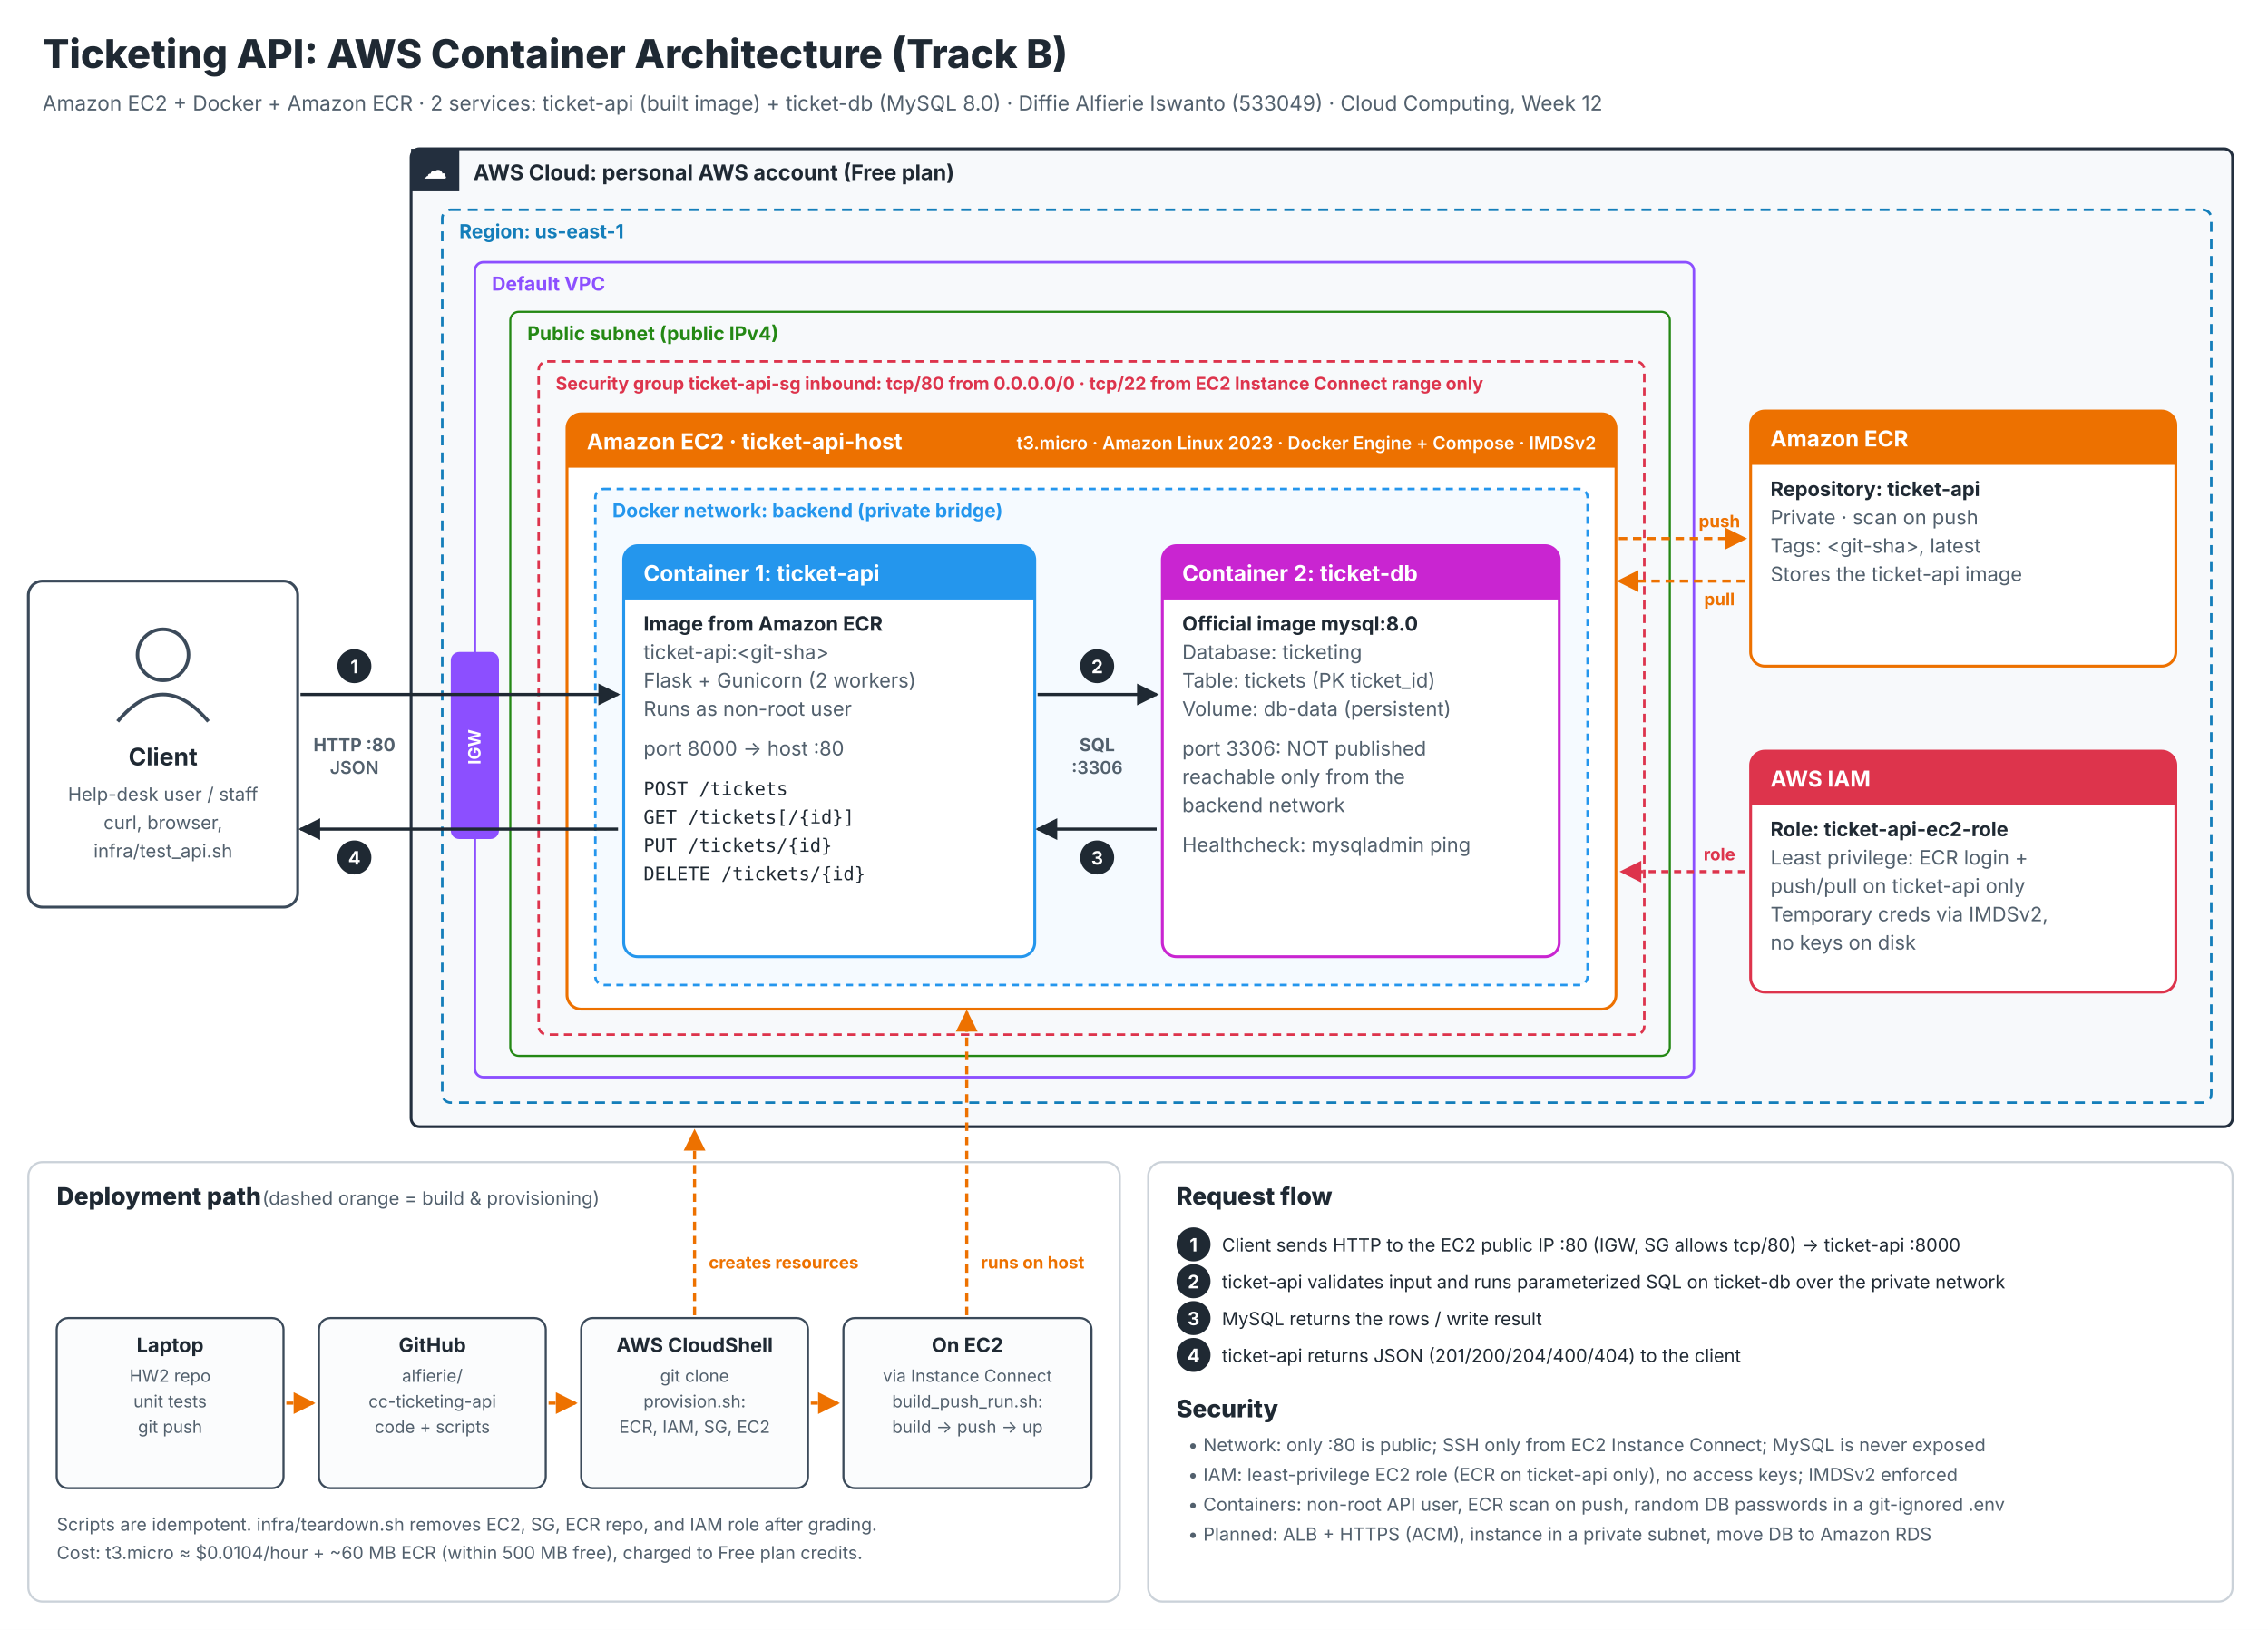
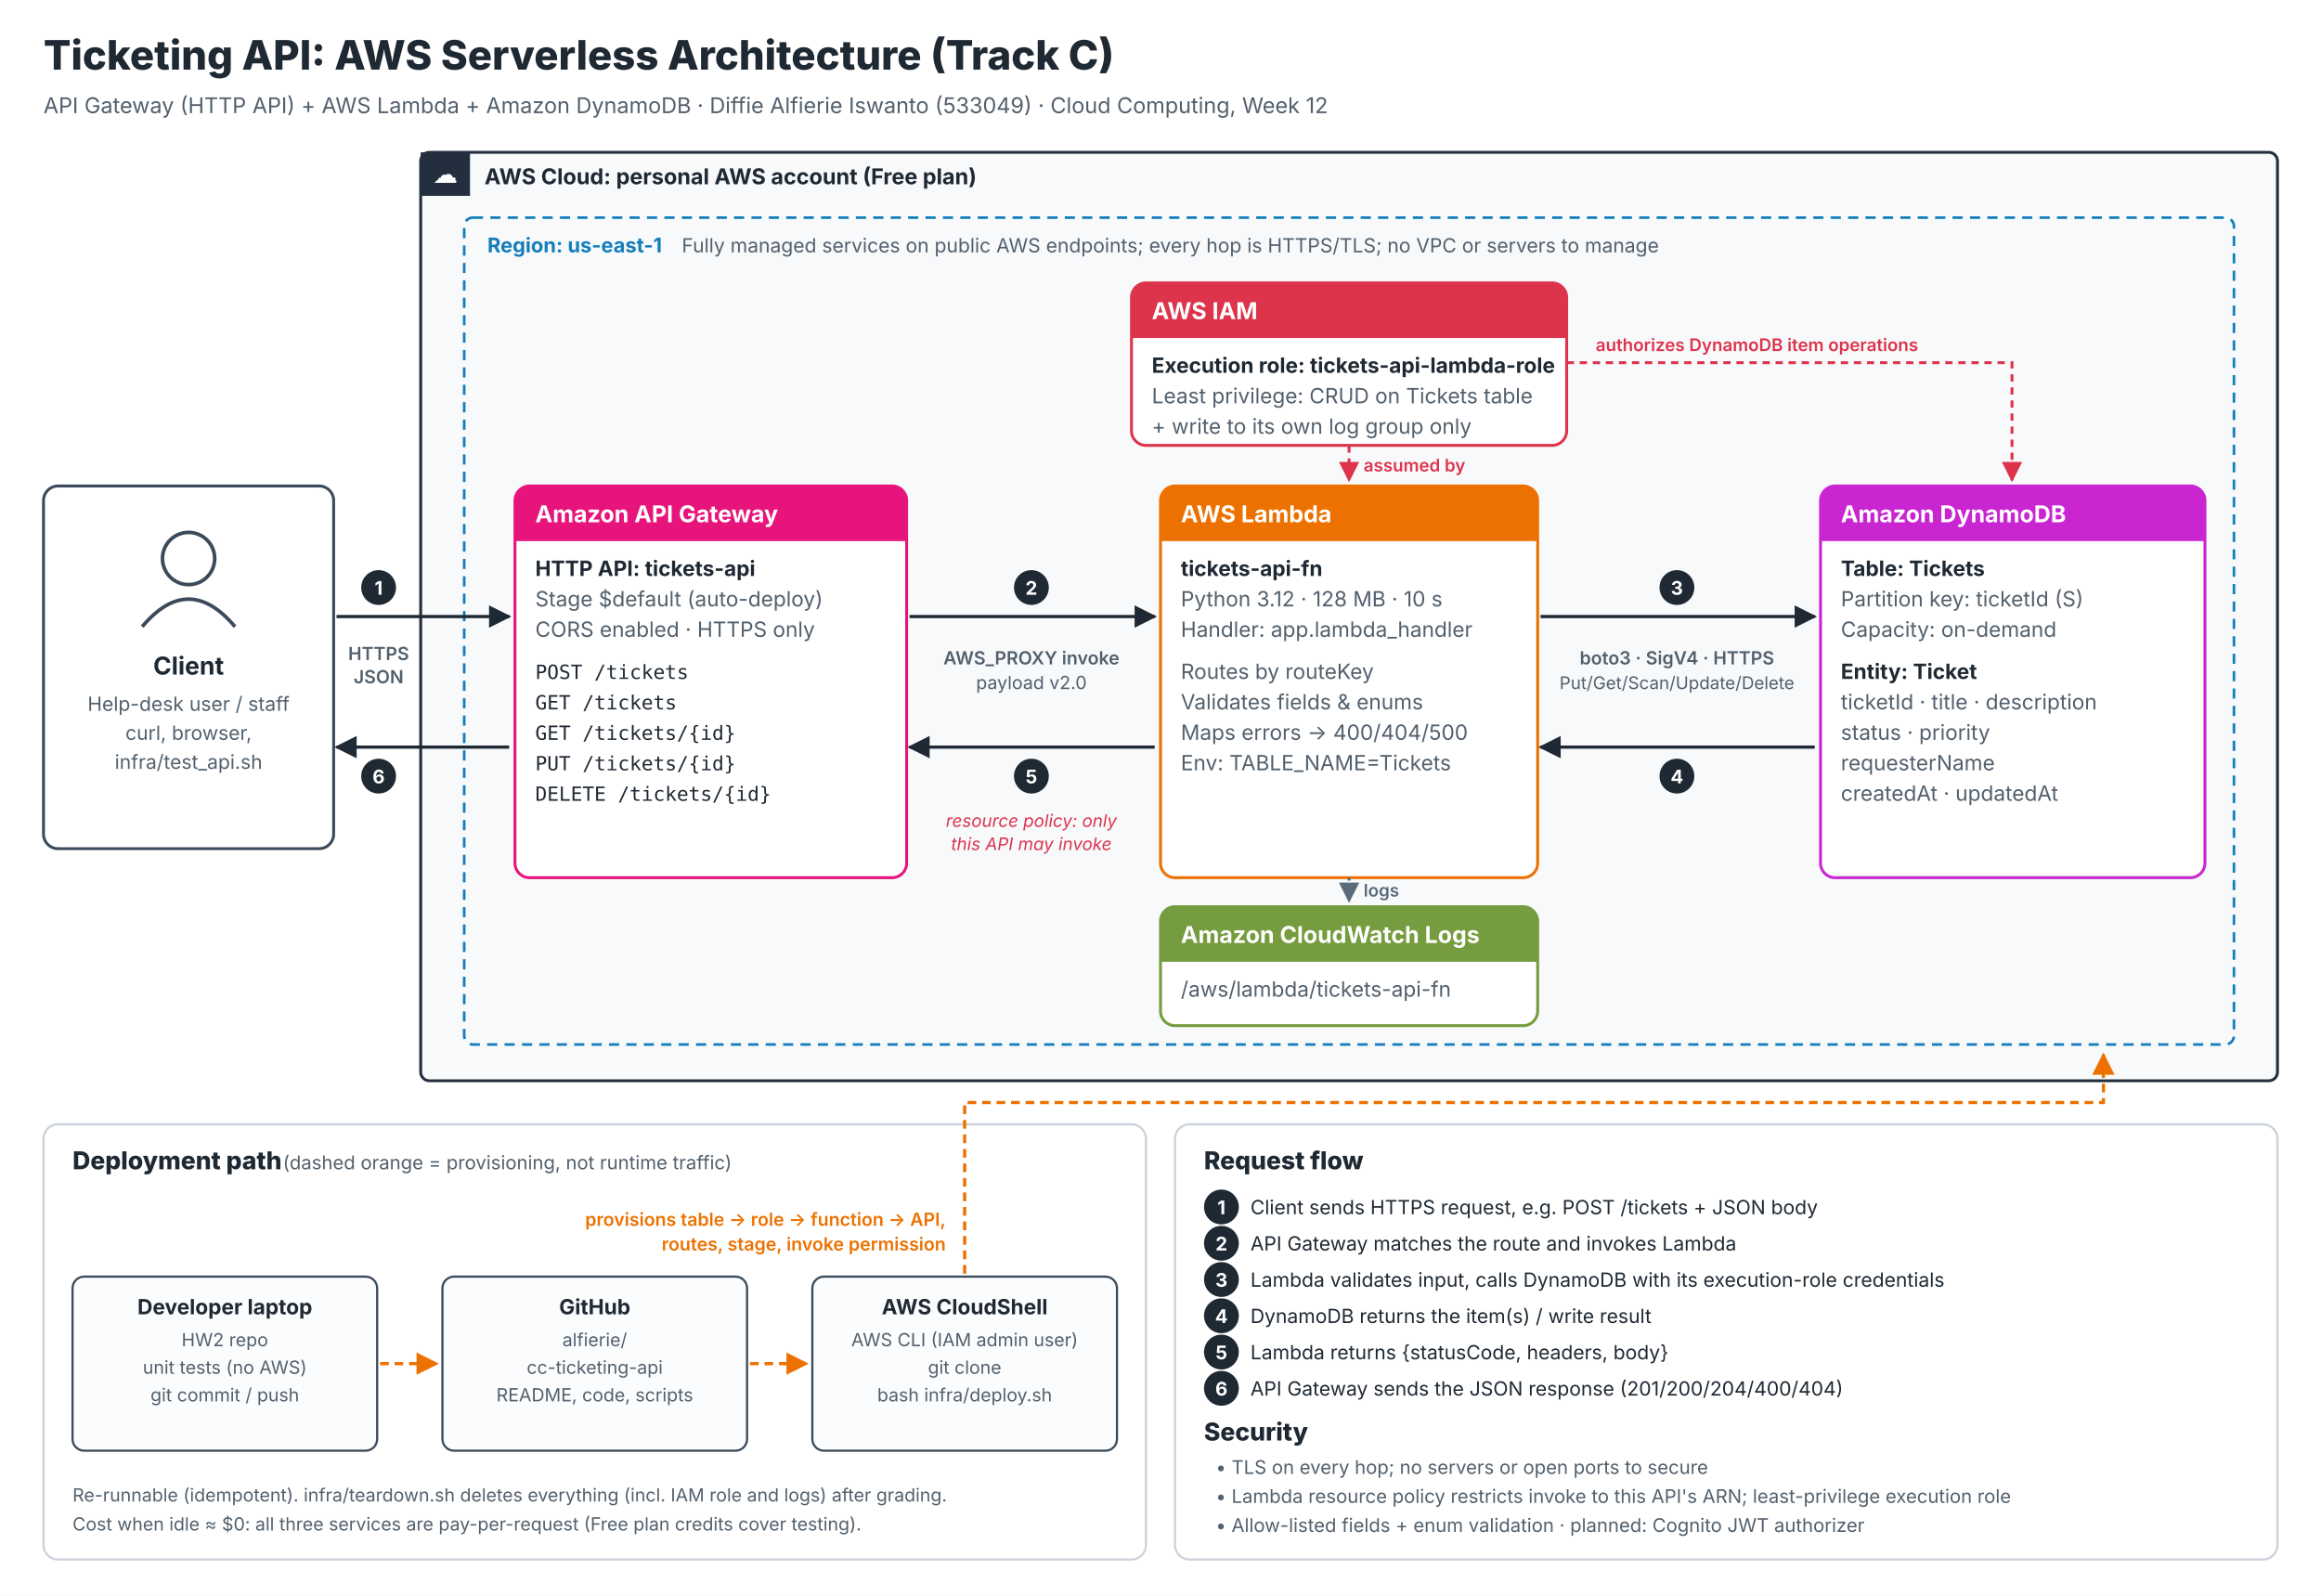
- <svg xmlns="http://www.w3.org/2000/svg" width="1600" height="1150" viewBox="0 0 1600 1150">
+ <svg xmlns="http://www.w3.org/2000/svg" width="1600" height="1100" viewBox="0 0 1600 1100">
  <defs>
    <marker id="ah-1f2933" viewBox="0 0 10 10" refX="9" refY="5" markerWidth="7" markerHeight="7" orient="auto-start-reverse">
      <path d="M0 0 L10 5 L0 10 z" fill="#1f2933" />
    </marker>
    <marker id="ah-DD344C" viewBox="0 0 10 10" refX="9" refY="5" markerWidth="7" markerHeight="7" orient="auto-start-reverse">
      <path d="M0 0 L10 5 L0 10 z" fill="#DD344C" />
    </marker>
+     <marker id="ah-E7157B" viewBox="0 0 10 10" refX="9" refY="5" markerWidth="7" markerHeight="7" orient="auto-start-reverse">
+       <path d="M0 0 L10 5 L0 10 z" fill="#E7157B" />
+     </marker>
+     <marker id="ah-5a6b7b" viewBox="0 0 10 10" refX="9" refY="5" markerWidth="7" markerHeight="7" orient="auto-start-reverse">
+       <path d="M0 0 L10 5 L0 10 z" fill="#5a6b7b" />
+     </marker>
    <marker id="ah-ED7100" viewBox="0 0 10 10" refX="9" refY="5" markerWidth="7" markerHeight="7" orient="auto-start-reverse">
      <path d="M0 0 L10 5 L0 10 z" fill="#ED7100" />
    </marker>
-     <marker id="ah-2496ED" viewBox="0 0 10 10" refX="9" refY="5" markerWidth="7" markerHeight="7" orient="auto-start-reverse">
-       <path d="M0 0 L10 5 L0 10 z" fill="#2496ED" />
-     </marker>
  </defs>
-   <rect width="1600" height="1150" fill="#fff" />
-   <text x="30" y="48" font-family="Inter, DejaVu Sans, sans-serif" font-size="28" font-weight="800" fill="#1f2933" text-anchor="start">Ticketing API: AWS Container Architecture (Track B)</text>
-   <text x="30" y="78" font-family="Inter, DejaVu Sans, sans-serif" font-size="14.5" font-weight="400" fill="#52606d" text-anchor="start">Amazon EC2 + Docker + Amazon ECR  ·  2 services: ticket-api (built image) + ticket-db (MySQL 8.0)  ·  Diffie Alfierie Iswanto (533049)  ·  Cloud Computing, Week 12</text>
-   <rect x="290" y="105" width="1285" height="690" rx="6" fill="#f7f9fb" stroke="#232f3e" stroke-width="2" />
+   <rect width="1600" height="1100" fill="#fff" />
+   <text x="30" y="48" font-family="Inter, DejaVu Sans, sans-serif" font-size="28" font-weight="800" fill="#1f2933" text-anchor="start">Ticketing API: AWS Serverless Architecture (Track C)</text>
+   <text x="30" y="78" font-family="Inter, DejaVu Sans, sans-serif" font-size="15" font-weight="400" fill="#52606d" text-anchor="start">API Gateway (HTTP API) + AWS Lambda + Amazon DynamoDB  ·  Diffie Alfierie Iswanto (533049)  ·  Cloud Computing, Week 12</text>
+   <rect x="290" y="105" width="1280" height="640" rx="6" fill="#f7f9fb" stroke="#232f3e" stroke-width="2" />
  <rect x="290" y="105" width="34" height="30" fill="#232f3e" />
  <text x="307" y="126" font-family="DejaVu Sans" font-size="17" font-weight="700" fill="#fff" text-anchor="middle">☁</text>
  <text x="334" y="127" font-family="Inter, DejaVu Sans, sans-serif" font-size="15" font-weight="700" fill="#1f2933" text-anchor="start">AWS Cloud: personal AWS account (Free plan)</text>
-   <rect x="312" y="148" width="1248" height="630" rx="6" fill="none" stroke="#147EBA" stroke-width="1.8" stroke-dasharray="7 5" />
-   <text x="324" y="168" font-family="Inter, DejaVu Sans, sans-serif" font-size="13.5" font-weight="700" fill="#147EBA" text-anchor="start">Region: us-east-1</text>
-   <rect x="335" y="185" width="860" height="575" rx="6" fill="none" stroke="#8C4FFF" stroke-width="1.8" stroke-dasharray="" />
-   <text x="347" y="205" font-family="Inter, DejaVu Sans, sans-serif" font-size="13.5" font-weight="700" fill="#8C4FFF" text-anchor="start">Default VPC</text>
-   <rect x="360" y="220" width="818" height="525" rx="6" fill="none" stroke="#248814" stroke-width="1.5" stroke-dasharray="" />
-   <text x="372" y="240" font-family="Inter, DejaVu Sans, sans-serif" font-size="13.5" font-weight="700" fill="#248814" text-anchor="start">Public subnet (public IPv4)</text>
-   <rect x="380" y="255" width="780" height="475" rx="6" fill="none" stroke="#DD344C" stroke-width="1.8" stroke-dasharray="6 4" />
-   <text x="392" y="275" font-family="Inter, DejaVu Sans, sans-serif" font-size="12.5" font-weight="700" fill="#DD344C" text-anchor="start">Security group ticket-api-sg   inbound: tcp/80 from 0.0.0.0/0 · tcp/22 from EC2 Instance Connect range only</text>
-   <rect x="400" y="292" width="740" height="420" rx="10" fill="#fff" stroke="#ED7100" stroke-width="2" />
-   <path d="M400 302 a10 10 0 0 1 10 -10 h720 a10 10 0 0 1 10 10 v28 h-740 z" fill="#ED7100" />
-   <text x="414" y="317" font-family="Inter, DejaVu Sans, sans-serif" font-size="15.5" font-weight="700" fill="#fff" text-anchor="start">Amazon EC2 · ticket-api-host</text>
-   <text x="1126" y="317" font-family="Inter, DejaVu Sans, sans-serif" font-size="12.5" font-weight="600" fill="#fff" text-anchor="end">t3.micro · Amazon Linux 2023 · Docker Engine + Compose · IMDSv2</text>
-   <rect x="420" y="345" width="700" height="350" rx="6" fill="#f5faff" stroke="#2496ED" stroke-width="1.8" stroke-dasharray="5 4" />
-   <text x="432" y="365" font-family="Inter, DejaVu Sans, sans-serif" font-size="13.5" font-weight="700" fill="#2496ED" text-anchor="start">Docker network: backend (private bridge)</text>
-   <rect x="440" y="385" width="290" height="290" rx="10" fill="#fff" stroke="#2496ED" stroke-width="2" />
-   <path d="M440 395 a10 10 0 0 1 10 -10 h270 a10 10 0 0 1 10 10 v28 h-290 z" fill="#2496ED" />
-   <text x="454" y="410" font-family="Inter, DejaVu Sans, sans-serif" font-size="15.5" font-weight="700" fill="#fff" text-anchor="start">Container 1: ticket-api</text>
-   <text x="454" y="445" font-family="Inter, DejaVu Sans, sans-serif" font-size="14" font-weight="700" fill="#1f2933" text-anchor="start">Image from Amazon ECR</text>
-   <text x="454" y="465" font-family="Inter, DejaVu Sans, sans-serif" font-size="14" font-weight="400" fill="#52606d" text-anchor="start">ticket-api:&lt;git-sha&gt;</text>
-   <text x="454" y="485" font-family="Inter, DejaVu Sans, sans-serif" font-size="14" font-weight="400" fill="#52606d" text-anchor="start">Flask + Gunicorn (2 workers)</text>
-   <text x="454" y="505" font-family="Inter, DejaVu Sans, sans-serif" font-size="14" font-weight="400" fill="#52606d" text-anchor="start">Runs as non-root user</text>
-   <text x="454" y="533" font-family="Inter, DejaVu Sans, sans-serif" font-size="14" font-weight="400" fill="#52606d" text-anchor="start">port 8000 → host :80</text>
-   <text x="454" y="561" font-family="DejaVu Sans Mono, monospace" font-size="13" font-weight="400" fill="#1f2933" text-anchor="start">POST   /tickets</text>
-   <text x="454" y="581" font-family="DejaVu Sans Mono, monospace" font-size="13" font-weight="400" fill="#1f2933" text-anchor="start">GET    /tickets[/{id}]</text>
-   <text x="454" y="601" font-family="DejaVu Sans Mono, monospace" font-size="13" font-weight="400" fill="#1f2933" text-anchor="start">PUT    /tickets/{id}</text>
-   <text x="454" y="621" font-family="DejaVu Sans Mono, monospace" font-size="13" font-weight="400" fill="#1f2933" text-anchor="start">DELETE /tickets/{id}</text>
-   <rect x="820" y="385" width="280" height="290" rx="10" fill="#fff" stroke="#C925D1" stroke-width="2" />
-   <path d="M820 395 a10 10 0 0 1 10 -10 h260 a10 10 0 0 1 10 10 v28 h-280 z" fill="#C925D1" />
-   <text x="834" y="410" font-family="Inter, DejaVu Sans, sans-serif" font-size="15.5" font-weight="700" fill="#fff" text-anchor="start">Container 2: ticket-db</text>
-   <text x="834" y="445" font-family="Inter, DejaVu Sans, sans-serif" font-size="14" font-weight="700" fill="#1f2933" text-anchor="start">Official image mysql:8.0</text>
-   <text x="834" y="465" font-family="Inter, DejaVu Sans, sans-serif" font-size="14" font-weight="400" fill="#52606d" text-anchor="start">Database: ticketing</text>
-   <text x="834" y="485" font-family="Inter, DejaVu Sans, sans-serif" font-size="14" font-weight="400" fill="#52606d" text-anchor="start">Table: tickets (PK ticket_id)</text>
-   <text x="834" y="505" font-family="Inter, DejaVu Sans, sans-serif" font-size="14" font-weight="400" fill="#52606d" text-anchor="start">Volume: db-data (persistent)</text>
-   <text x="834" y="533" font-family="Inter, DejaVu Sans, sans-serif" font-size="14" font-weight="400" fill="#52606d" text-anchor="start">port 3306: NOT published</text>
-   <text x="834" y="553" font-family="Inter, DejaVu Sans, sans-serif" font-size="14" font-weight="400" fill="#52606d" text-anchor="start">reachable only from the</text>
-   <text x="834" y="573" font-family="Inter, DejaVu Sans, sans-serif" font-size="14" font-weight="400" fill="#52606d" text-anchor="start">backend network</text>
-   <text x="834" y="601" font-family="Inter, DejaVu Sans, sans-serif" font-size="14" font-weight="400" fill="#52606d" text-anchor="start">Healthcheck: mysqladmin ping</text>
-   <rect x="318" y="460" width="34" height="132" rx="6" fill="#8C4FFF" />
-   <text x="335" y="531" font-family="Inter, DejaVu Sans, sans-serif" font-size="12" font-weight="700" fill="#fff" text-anchor="middle" transform="rotate(-90 335 527)">IGW</text>
-   <rect x="1235" y="290" width="300" height="180" rx="10" fill="#fff" stroke="#ED7100" stroke-width="2" />
-   <path d="M1235 300 a10 10 0 0 1 10 -10 h280 a10 10 0 0 1 10 10 v28 h-300 z" fill="#ED7100" />
-   <text x="1249" y="315" font-family="Inter, DejaVu Sans, sans-serif" font-size="15.5" font-weight="700" fill="#fff" text-anchor="start">Amazon ECR</text>
-   <text x="1249" y="350" font-family="Inter, DejaVu Sans, sans-serif" font-size="14" font-weight="700" fill="#1f2933" text-anchor="start">Repository: ticket-api</text>
-   <text x="1249" y="370" font-family="Inter, DejaVu Sans, sans-serif" font-size="14" font-weight="400" fill="#52606d" text-anchor="start">Private · scan on push</text>
-   <text x="1249" y="390" font-family="Inter, DejaVu Sans, sans-serif" font-size="14" font-weight="400" fill="#52606d" text-anchor="start">Tags: &lt;git-sha&gt;, latest</text>
-   <text x="1249" y="410" font-family="Inter, DejaVu Sans, sans-serif" font-size="14" font-weight="400" fill="#52606d" text-anchor="start">Stores the ticket-api image</text>
-   <rect x="1235" y="530" width="300" height="170" rx="10" fill="#fff" stroke="#DD344C" stroke-width="2" />
-   <path d="M1235 540 a10 10 0 0 1 10 -10 h280 a10 10 0 0 1 10 10 v28 h-300 z" fill="#DD344C" />
-   <text x="1249" y="555" font-family="Inter, DejaVu Sans, sans-serif" font-size="15.5" font-weight="700" fill="#fff" text-anchor="start">AWS IAM</text>
-   <text x="1249" y="590" font-family="Inter, DejaVu Sans, sans-serif" font-size="14" font-weight="700" fill="#1f2933" text-anchor="start">Role: ticket-api-ec2-role</text>
-   <text x="1249" y="610" font-family="Inter, DejaVu Sans, sans-serif" font-size="14" font-weight="400" fill="#52606d" text-anchor="start">Least privilege: ECR login +</text>
-   <text x="1249" y="630" font-family="Inter, DejaVu Sans, sans-serif" font-size="14" font-weight="400" fill="#52606d" text-anchor="start">push/pull on ticket-api only</text>
-   <text x="1249" y="650" font-family="Inter, DejaVu Sans, sans-serif" font-size="14" font-weight="400" fill="#52606d" text-anchor="start">Temporary creds via IMDSv2,</text>
-   <text x="1249" y="670" font-family="Inter, DejaVu Sans, sans-serif" font-size="14" font-weight="400" fill="#52606d" text-anchor="start">no keys on disk</text>
-   <rect x="20" y="410" width="190" height="230" rx="10" fill="#fff" stroke="#3b4a5a" stroke-width="2" />
-   <circle cx="115" cy="462" r="18" fill="none" stroke="#3b4a5a" stroke-width="2.5" />
-   <path d="M83 509 q32 -38 64 0" fill="none" stroke="#3b4a5a" stroke-width="2.5" />
-   <text x="115" y="540" font-family="Inter, DejaVu Sans, sans-serif" font-size="17" font-weight="700" fill="#1f2933" text-anchor="middle">Client</text>
-   <text x="115" y="565" font-family="Inter, DejaVu Sans, sans-serif" font-size="13" font-weight="400" fill="#52606d" text-anchor="middle">Help-desk user / staff</text>
-   <text x="115" y="585" font-family="Inter, DejaVu Sans, sans-serif" font-size="13" font-weight="400" fill="#52606d" text-anchor="middle">curl, browser,</text>
-   <text x="115" y="605" font-family="Inter, DejaVu Sans, sans-serif" font-size="13" font-weight="400" fill="#52606d" text-anchor="middle">infra/test_api.sh</text>
-   <path d="M212 490 L436 490" fill="none" stroke="#1f2933" stroke-width="2.2" marker-end="url(#ah-1f2933)" />
-   <circle cx="250" cy="470" r="12" fill="#1f2933" />
-   <text x="250" y="475" font-family="Inter, DejaVu Sans, sans-serif" font-size="13" font-weight="700" fill="#fff" text-anchor="middle">1</text>
-   <path d="M436 585 L212 585" fill="none" stroke="#1f2933" stroke-width="2.2" marker-end="url(#ah-1f2933)" />
-   <circle cx="250" cy="605" r="12" fill="#1f2933" />
-   <text x="250" y="610" font-family="Inter, DejaVu Sans, sans-serif" font-size="13" font-weight="700" fill="#fff" text-anchor="middle">4</text>
-   <text x="250" y="530" font-family="Inter, DejaVu Sans, sans-serif" font-size="12.5" font-weight="700" fill="#52606d" text-anchor="middle">HTTP :80</text>
-   <text x="250" y="546" font-family="Inter, DejaVu Sans, sans-serif" font-size="12.5" font-weight="600" fill="#52606d" text-anchor="middle">JSON</text>
-   <path d="M732 490 L816 490" fill="none" stroke="#1f2933" stroke-width="2.2" marker-end="url(#ah-1f2933)" />
-   <circle cx="774" cy="470" r="12" fill="#1f2933" />
-   <text x="774" y="475" font-family="Inter, DejaVu Sans, sans-serif" font-size="13" font-weight="700" fill="#fff" text-anchor="middle">2</text>
-   <path d="M816 585 L732 585" fill="none" stroke="#1f2933" stroke-width="2.2" marker-end="url(#ah-1f2933)" />
-   <circle cx="774" cy="605" r="12" fill="#1f2933" />
-   <text x="774" y="610" font-family="Inter, DejaVu Sans, sans-serif" font-size="13" font-weight="700" fill="#fff" text-anchor="middle">3</text>
-   <text x="774" y="530" font-family="Inter, DejaVu Sans, sans-serif" font-size="12.5" font-weight="700" fill="#52606d" text-anchor="middle">SQL</text>
-   <text x="774" y="546" font-family="Inter, DejaVu Sans, sans-serif" font-size="12.5" font-weight="600" fill="#52606d" text-anchor="middle">:3306</text>
-   <path d="M1142 380 L1231 380" fill="none" stroke="#ED7100" stroke-width="2.2" stroke-dasharray="6 4" marker-end="url(#ah-ED7100)" />
-   <path d="M1231 410 L1142 410" fill="none" stroke="#ED7100" stroke-width="2.2" stroke-dasharray="6 4" marker-end="url(#ah-ED7100)" />
-   <text x="1213" y="372" font-family="Inter, DejaVu Sans, sans-serif" font-size="12" font-weight="700" fill="#ED7100" text-anchor="middle">push</text>
-   <text x="1213" y="427" font-family="Inter, DejaVu Sans, sans-serif" font-size="12" font-weight="700" fill="#ED7100" text-anchor="middle">pull</text>
-   <path d="M1231 615 L1144 615" fill="none" stroke="#DD344C" stroke-width="2.2" stroke-dasharray="5 4" marker-end="url(#ah-DD344C)" />
-   <text x="1213" y="607" font-family="Inter, DejaVu Sans, sans-serif" font-size="12" font-weight="700" fill="#DD344C" text-anchor="middle">role</text>
-   <rect x="20" y="820" width="770" height="310" rx="10" fill="#fff" stroke="#cbd2d9" stroke-width="1.5" />
-   <text x="40" y="850" font-family="Inter, DejaVu Sans, sans-serif" font-size="17" font-weight="800" fill="#1f2933" text-anchor="start">Deployment path</text>
-   <text x="185" y="850" font-family="Inter, DejaVu Sans, sans-serif" font-size="13" font-weight="400" fill="#52606d" text-anchor="start">(dashed orange = build &amp; provisioning)</text>
-   <rect x="40" y="930" width="160" height="120" rx="8" fill="#fbfcfd" stroke="#3b4a5a" stroke-width="1.5" />
-   <text x="120.0" y="954" font-family="Inter, DejaVu Sans, sans-serif" font-size="14" font-weight="700" fill="#1f2933" text-anchor="middle">Laptop</text>
-   <text x="120.0" y="975" font-family="Inter, DejaVu Sans, sans-serif" font-size="12" font-weight="400" fill="#52606d" text-anchor="middle">HW2 repo</text>
-   <text x="120.0" y="993" font-family="Inter, DejaVu Sans, sans-serif" font-size="12" font-weight="400" fill="#52606d" text-anchor="middle">unit tests</text>
-   <text x="120.0" y="1011" font-family="Inter, DejaVu Sans, sans-serif" font-size="12" font-weight="400" fill="#52606d" text-anchor="middle">git push</text>
-   <rect x="225" y="930" width="160" height="120" rx="8" fill="#fbfcfd" stroke="#3b4a5a" stroke-width="1.5" />
-   <text x="305.0" y="954" font-family="Inter, DejaVu Sans, sans-serif" font-size="14" font-weight="700" fill="#1f2933" text-anchor="middle">GitHub</text>
-   <text x="305.0" y="975" font-family="Inter, DejaVu Sans, sans-serif" font-size="12" font-weight="400" fill="#52606d" text-anchor="middle">alfierie/</text>
-   <text x="305.0" y="993" font-family="Inter, DejaVu Sans, sans-serif" font-size="12" font-weight="400" fill="#52606d" text-anchor="middle">cc-ticketing-api</text>
-   <text x="305.0" y="1011" font-family="Inter, DejaVu Sans, sans-serif" font-size="12" font-weight="400" fill="#52606d" text-anchor="middle">code + scripts</text>
-   <rect x="410" y="930" width="160" height="120" rx="8" fill="#fbfcfd" stroke="#3b4a5a" stroke-width="1.5" />
-   <text x="490.0" y="954" font-family="Inter, DejaVu Sans, sans-serif" font-size="14" font-weight="700" fill="#1f2933" text-anchor="middle">AWS CloudShell</text>
-   <text x="490.0" y="975" font-family="Inter, DejaVu Sans, sans-serif" font-size="12" font-weight="400" fill="#52606d" text-anchor="middle">git clone</text>
-   <text x="490.0" y="993" font-family="Inter, DejaVu Sans, sans-serif" font-size="12" font-weight="400" fill="#52606d" text-anchor="middle">provision.sh:</text>
-   <text x="490.0" y="1011" font-family="Inter, DejaVu Sans, sans-serif" font-size="12" font-weight="400" fill="#52606d" text-anchor="middle">ECR, IAM, SG, EC2</text>
-   <rect x="595" y="930" width="175" height="120" rx="8" fill="#fbfcfd" stroke="#3b4a5a" stroke-width="1.5" />
-   <text x="682.5" y="954" font-family="Inter, DejaVu Sans, sans-serif" font-size="14" font-weight="700" fill="#1f2933" text-anchor="middle">On EC2</text>
-   <text x="682.5" y="975" font-family="Inter, DejaVu Sans, sans-serif" font-size="12" font-weight="400" fill="#52606d" text-anchor="middle">via Instance Connect</text>
-   <text x="682.5" y="993" font-family="Inter, DejaVu Sans, sans-serif" font-size="12" font-weight="400" fill="#52606d" text-anchor="middle">build_push_run.sh:</text>
-   <text x="682.5" y="1011" font-family="Inter, DejaVu Sans, sans-serif" font-size="12" font-weight="400" fill="#52606d" text-anchor="middle">build → push → up</text>
-   <path d="M202 990 L221 990" fill="none" stroke="#ED7100" stroke-width="2.2" stroke-dasharray="5 3" marker-end="url(#ah-ED7100)" />
-   <path d="M387 990 L406 990" fill="none" stroke="#ED7100" stroke-width="2.2" stroke-dasharray="5 3" marker-end="url(#ah-ED7100)" />
-   <path d="M572 990 L591 990" fill="none" stroke="#ED7100" stroke-width="2.2" stroke-dasharray="5 3" marker-end="url(#ah-ED7100)" />
-   <path d="M490 928 L490 798" fill="none" stroke="#ED7100" stroke-width="2.2" stroke-dasharray="6 4" marker-end="url(#ah-ED7100)" />
-   <text x="500" y="895" font-family="Inter, DejaVu Sans, sans-serif" font-size="12" font-weight="700" fill="#ED7100" text-anchor="start">creates resources</text>
-   <path d="M682 928 L682 714" fill="none" stroke="#ED7100" stroke-width="2.2" stroke-dasharray="6 4" marker-end="url(#ah-ED7100)" />
-   <text x="692" y="895" font-family="Inter, DejaVu Sans, sans-serif" font-size="12" font-weight="700" fill="#ED7100" text-anchor="start">runs on host</text>
-   <text x="40" y="1080" font-family="Inter, DejaVu Sans, sans-serif" font-size="12.5" font-weight="400" fill="#52606d" text-anchor="start">Scripts are idempotent. infra/teardown.sh removes EC2, SG, ECR repo, and IAM role after grading.</text>
-   <text x="40" y="1100" font-family="Inter, DejaVu Sans, sans-serif" font-size="12.5" font-weight="400" fill="#52606d" text-anchor="start">Cost: t3.micro ≈ $0.0104/hour + ~60 MB ECR (within 500 MB free), charged to Free plan credits.</text>
-   <rect x="810" y="820" width="765" height="310" rx="10" fill="#fff" stroke="#cbd2d9" stroke-width="1.5" />
-   <text x="830" y="850" font-family="Inter, DejaVu Sans, sans-serif" font-size="17" font-weight="800" fill="#1f2933" text-anchor="start">Request flow</text>
-   <circle cx="842" cy="878" r="12" fill="#1f2933" />
-   <text x="842" y="883" font-family="Inter, DejaVu Sans, sans-serif" font-size="13" font-weight="700" fill="#fff" text-anchor="middle">1</text>
-   <text x="862" y="883" font-family="Inter, DejaVu Sans, sans-serif" font-size="12.8" font-weight="400" fill="#1f2933" text-anchor="start">Client sends HTTP to the EC2 public IP :80 (IGW, SG allows tcp/80) → ticket-api :8000</text>
-   <circle cx="842" cy="904" r="12" fill="#1f2933" />
-   <text x="842" y="909" font-family="Inter, DejaVu Sans, sans-serif" font-size="13" font-weight="700" fill="#fff" text-anchor="middle">2</text>
-   <text x="862" y="909" font-family="Inter, DejaVu Sans, sans-serif" font-size="12.8" font-weight="400" fill="#1f2933" text-anchor="start">ticket-api validates input and runs parameterized SQL on ticket-db over the private network</text>
-   <circle cx="842" cy="930" r="12" fill="#1f2933" />
-   <text x="842" y="935" font-family="Inter, DejaVu Sans, sans-serif" font-size="13" font-weight="700" fill="#fff" text-anchor="middle">3</text>
-   <text x="862" y="935" font-family="Inter, DejaVu Sans, sans-serif" font-size="12.8" font-weight="400" fill="#1f2933" text-anchor="start">MySQL returns the rows / write result</text>
-   <circle cx="842" cy="956" r="12" fill="#1f2933" />
-   <text x="842" y="961" font-family="Inter, DejaVu Sans, sans-serif" font-size="13" font-weight="700" fill="#fff" text-anchor="middle">4</text>
-   <text x="862" y="961" font-family="Inter, DejaVu Sans, sans-serif" font-size="12.8" font-weight="400" fill="#1f2933" text-anchor="start">ticket-api returns JSON (201/200/204/400/404) to the client</text>
-   <text x="830" y="1000" font-family="Inter, DejaVu Sans, sans-serif" font-size="17" font-weight="800" fill="#1f2933" text-anchor="start">Security</text>
-   <text x="838" y="1024" font-family="Inter, DejaVu Sans, sans-serif" font-size="12.8" font-weight="400" fill="#52606d" text-anchor="start">• Network: only :80 is public; SSH only from EC2 Instance Connect; MySQL is never exposed</text>
-   <text x="838" y="1045" font-family="Inter, DejaVu Sans, sans-serif" font-size="12.8" font-weight="400" fill="#52606d" text-anchor="start">• IAM: least-privilege EC2 role (ECR on ticket-api only), no access keys; IMDSv2 enforced</text>
-   <text x="838" y="1066" font-family="Inter, DejaVu Sans, sans-serif" font-size="12.8" font-weight="400" fill="#52606d" text-anchor="start">• Containers: non-root API user, ECR scan on push, random DB passwords in a git-ignored .env</text>
-   <text x="838" y="1087" font-family="Inter, DejaVu Sans, sans-serif" font-size="12.8" font-weight="400" fill="#52606d" text-anchor="start">• Planned: ALB + HTTPS (ACM), instance in a private subnet, move DB to Amazon RDS</text>
+   <rect x="320" y="150" width="1220" height="570" rx="6" fill="none" stroke="#147EBA" stroke-width="1.8" stroke-dasharray="7 5" />
+   <text x="336" y="174" font-family="Inter, DejaVu Sans, sans-serif" font-size="14" font-weight="700" fill="#147EBA" text-anchor="start">Region: us-east-1</text>
+   <text x="470" y="174" font-family="Inter, DejaVu Sans, sans-serif" font-size="13.5" font-weight="400" fill="#52606d" text-anchor="start">Fully managed services on public AWS endpoints; every hop is HTTPS/TLS; no VPC or servers to manage</text>
+   <rect x="30" y="335" width="200" height="250" rx="10" fill="#fff" stroke="#3b4a5a" stroke-width="2" />
+   <circle cx="130" cy="385" r="18" fill="none" stroke="#3b4a5a" stroke-width="2.5" />
+   <path d="M98 432 q32 -38 64 0" fill="none" stroke="#3b4a5a" stroke-width="2.5" />
+   <text x="130" y="465" font-family="Inter, DejaVu Sans, sans-serif" font-size="17" font-weight="700" fill="#1f2933" text-anchor="middle">Client</text>
+   <text x="130" y="490" font-family="Inter, DejaVu Sans, sans-serif" font-size="13.5" font-weight="400" fill="#52606d" text-anchor="middle">Help-desk user / staff</text>
+   <text x="130" y="510" font-family="Inter, DejaVu Sans, sans-serif" font-size="13.5" font-weight="400" fill="#52606d" text-anchor="middle">curl, browser,</text>
+   <text x="130" y="530" font-family="Inter, DejaVu Sans, sans-serif" font-size="13.5" font-weight="400" fill="#52606d" text-anchor="middle">infra/test_api.sh</text>
+   <rect x="355" y="335" width="270" height="270" rx="10" fill="#fff" stroke="#E7157B" stroke-width="2" />
+   <path d="M355 345 a10 10 0 0 1 10 -10 h250 a10 10 0 0 1 10 10 v28 h-270 z" fill="#E7157B" />
+   <text x="369" y="360" font-family="Inter, DejaVu Sans, sans-serif" font-size="16" font-weight="700" fill="#fff" text-anchor="start">Amazon API Gateway</text>
+   <text x="369" y="397" font-family="Inter, DejaVu Sans, sans-serif" font-size="14.5" font-weight="700" fill="#1f2933" text-anchor="start">HTTP API: tickets-api</text>
+   <text x="369" y="418" font-family="Inter, DejaVu Sans, sans-serif" font-size="14.5" font-weight="400" fill="#52606d" text-anchor="start">Stage $default (auto-deploy)</text>
+   <text x="369" y="439" font-family="Inter, DejaVu Sans, sans-serif" font-size="14.5" font-weight="400" fill="#52606d" text-anchor="start">CORS enabled · HTTPS only</text>
+   <text x="369" y="468" font-family="DejaVu Sans Mono, monospace" font-size="13.5" font-weight="400" fill="#1f2933" text-anchor="start">POST   /tickets</text>
+   <text x="369" y="489" font-family="DejaVu Sans Mono, monospace" font-size="13.5" font-weight="400" fill="#1f2933" text-anchor="start">GET    /tickets</text>
+   <text x="369" y="510" font-family="DejaVu Sans Mono, monospace" font-size="13.5" font-weight="400" fill="#1f2933" text-anchor="start">GET    /tickets/{id}</text>
+   <text x="369" y="531" font-family="DejaVu Sans Mono, monospace" font-size="13.5" font-weight="400" fill="#1f2933" text-anchor="start">PUT    /tickets/{id}</text>
+   <text x="369" y="552" font-family="DejaVu Sans Mono, monospace" font-size="13.5" font-weight="400" fill="#1f2933" text-anchor="start">DELETE /tickets/{id}</text>
+   <rect x="800" y="335" width="260" height="270" rx="10" fill="#fff" stroke="#ED7100" stroke-width="2" />
+   <path d="M800 345 a10 10 0 0 1 10 -10 h240 a10 10 0 0 1 10 10 v28 h-260 z" fill="#ED7100" />
+   <text x="814" y="360" font-family="Inter, DejaVu Sans, sans-serif" font-size="16" font-weight="700" fill="#fff" text-anchor="start">AWS Lambda</text>
+   <text x="814" y="397" font-family="Inter, DejaVu Sans, sans-serif" font-size="14.5" font-weight="700" fill="#1f2933" text-anchor="start">tickets-api-fn</text>
+   <text x="814" y="418" font-family="Inter, DejaVu Sans, sans-serif" font-size="14.5" font-weight="400" fill="#52606d" text-anchor="start">Python 3.12 · 128 MB · 10 s</text>
+   <text x="814" y="439" font-family="Inter, DejaVu Sans, sans-serif" font-size="14.5" font-weight="400" fill="#52606d" text-anchor="start">Handler: app.lambda_handler</text>
+   <text x="814" y="468" font-family="Inter, DejaVu Sans, sans-serif" font-size="14.5" font-weight="400" fill="#52606d" text-anchor="start">Routes by routeKey</text>
+   <text x="814" y="489" font-family="Inter, DejaVu Sans, sans-serif" font-size="14.5" font-weight="400" fill="#52606d" text-anchor="start">Validates fields &amp; enums</text>
+   <text x="814" y="510" font-family="Inter, DejaVu Sans, sans-serif" font-size="14.5" font-weight="400" fill="#52606d" text-anchor="start">Maps errors → 400/404/500</text>
+   <text x="814" y="531" font-family="Inter, DejaVu Sans, sans-serif" font-size="14.5" font-weight="400" fill="#52606d" text-anchor="start">Env: TABLE_NAME=Tickets</text>
+   <rect x="1255" y="335" width="265" height="270" rx="10" fill="#fff" stroke="#C925D1" stroke-width="2" />
+   <path d="M1255 345 a10 10 0 0 1 10 -10 h245 a10 10 0 0 1 10 10 v28 h-265 z" fill="#C925D1" />
+   <text x="1269" y="360" font-family="Inter, DejaVu Sans, sans-serif" font-size="16" font-weight="700" fill="#fff" text-anchor="start">Amazon DynamoDB</text>
+   <text x="1269" y="397" font-family="Inter, DejaVu Sans, sans-serif" font-size="14.5" font-weight="700" fill="#1f2933" text-anchor="start">Table: Tickets</text>
+   <text x="1269" y="418" font-family="Inter, DejaVu Sans, sans-serif" font-size="14.5" font-weight="400" fill="#52606d" text-anchor="start">Partition key: ticketId (S)</text>
+   <text x="1269" y="439" font-family="Inter, DejaVu Sans, sans-serif" font-size="14.5" font-weight="400" fill="#52606d" text-anchor="start">Capacity: on-demand</text>
+   <text x="1269" y="468" font-family="Inter, DejaVu Sans, sans-serif" font-size="14.5" font-weight="700" fill="#1f2933" text-anchor="start">Entity: Ticket</text>
+   <text x="1269" y="489" font-family="Inter, DejaVu Sans, sans-serif" font-size="14.5" font-weight="400" fill="#52606d" text-anchor="start">ticketId · title · description</text>
+   <text x="1269" y="510" font-family="Inter, DejaVu Sans, sans-serif" font-size="14.5" font-weight="400" fill="#52606d" text-anchor="start">status · priority</text>
+   <text x="1269" y="531" font-family="Inter, DejaVu Sans, sans-serif" font-size="14.5" font-weight="400" fill="#52606d" text-anchor="start">requesterName</text>
+   <text x="1269" y="552" font-family="Inter, DejaVu Sans, sans-serif" font-size="14.5" font-weight="400" fill="#52606d" text-anchor="start">createdAt · updatedAt</text>
+   <rect x="800" y="625" width="260" height="82" rx="10" fill="#fff" stroke="#759C3E" stroke-width="2" />
+   <path d="M800 635 a10 10 0 0 1 10 -10 h240 a10 10 0 0 1 10 10 v28 h-260 z" fill="#759C3E" />
+   <text x="814" y="650" font-family="Inter, DejaVu Sans, sans-serif" font-size="16" font-weight="700" fill="#fff" text-anchor="start">Amazon CloudWatch Logs</text>
+   <text x="814" y="687" font-family="Inter, DejaVu Sans, sans-serif" font-size="14.5" font-weight="400" fill="#52606d" text-anchor="start">/aws/lambda/tickets-api-fn</text>
+   <rect x="780" y="195" width="300" height="112" rx="10" fill="#fff" stroke="#DD344C" stroke-width="2" />
+   <path d="M780 205 a10 10 0 0 1 10 -10 h280 a10 10 0 0 1 10 10 v28 h-300 z" fill="#DD344C" />
+   <text x="794" y="220" font-family="Inter, DejaVu Sans, sans-serif" font-size="16" font-weight="700" fill="#fff" text-anchor="start">AWS IAM</text>
+   <text x="794" y="257" font-family="Inter, DejaVu Sans, sans-serif" font-size="14.5" font-weight="700" fill="#1f2933" text-anchor="start">Execution role: tickets-api-lambda-role</text>
+   <text x="794" y="278" font-family="Inter, DejaVu Sans, sans-serif" font-size="14.5" font-weight="400" fill="#52606d" text-anchor="start">Least privilege: CRUD on Tickets table</text>
+   <text x="794" y="299" font-family="Inter, DejaVu Sans, sans-serif" font-size="14.5" font-weight="400" fill="#52606d" text-anchor="start">+ write to its own log group only</text>
+   <line x1="232" y1="425" x2="351" y2="425" stroke="#1f2933" stroke-width="2.2" marker-end="url(#ah-1f2933)" />
+   <circle cx="261" cy="405" r="12" fill="#1f2933" />
+   <text x="261" y="410" font-family="Inter, DejaVu Sans, sans-serif" font-size="13" font-weight="700" fill="#fff" text-anchor="middle">1</text>
+   <line x1="351" y1="515" x2="232" y2="515" stroke="#1f2933" stroke-width="2.2" marker-end="url(#ah-1f2933)" />
+   <circle cx="261" cy="535" r="12" fill="#1f2933" />
+   <text x="261" y="540" font-family="Inter, DejaVu Sans, sans-serif" font-size="13" font-weight="700" fill="#fff" text-anchor="middle">6</text>
+   <text x="261" y="455" font-family="Inter, DejaVu Sans, sans-serif" font-size="12.5" font-weight="600" fill="#52606d" text-anchor="middle">HTTPS</text>
+   <text x="261" y="471" font-family="Inter, DejaVu Sans, sans-serif" font-size="12.5" font-weight="600" fill="#52606d" text-anchor="middle">JSON</text>
+   <line x1="627" y1="425" x2="796" y2="425" stroke="#1f2933" stroke-width="2.2" marker-end="url(#ah-1f2933)" />
+   <circle cx="711" cy="405" r="12" fill="#1f2933" />
+   <text x="711" y="410" font-family="Inter, DejaVu Sans, sans-serif" font-size="13" font-weight="700" fill="#fff" text-anchor="middle">2</text>
+   <line x1="796" y1="515" x2="627" y2="515" stroke="#1f2933" stroke-width="2.2" marker-end="url(#ah-1f2933)" />
+   <circle cx="711" cy="535" r="12" fill="#1f2933" />
+   <text x="711" y="540" font-family="Inter, DejaVu Sans, sans-serif" font-size="13" font-weight="700" fill="#fff" text-anchor="middle">5</text>
+   <text x="711" y="458" font-family="Inter, DejaVu Sans, sans-serif" font-size="12.5" font-weight="600" fill="#52606d" text-anchor="middle">AWS_PROXY invoke</text>
+   <text x="711" y="475" font-family="Inter, DejaVu Sans, sans-serif" font-size="12.5" font-weight="400" fill="#52606d" text-anchor="middle">payload v2.0</text>
+   <text x="711" y="570" font-family="Inter, DejaVu Sans, sans-serif" font-size="12" font-weight="400" fill="#DD344C" text-anchor="middle" font-style="italic">resource policy: only</text>
+   <text x="711" y="586" font-family="Inter, DejaVu Sans, sans-serif" font-size="12" font-weight="400" fill="#DD344C" text-anchor="middle" font-style="italic">this API may invoke</text>
+   <line x1="1062" y1="425" x2="1251" y2="425" stroke="#1f2933" stroke-width="2.2" marker-end="url(#ah-1f2933)" />
+   <circle cx="1156" cy="405" r="12" fill="#1f2933" />
+   <text x="1156" y="410" font-family="Inter, DejaVu Sans, sans-serif" font-size="13" font-weight="700" fill="#fff" text-anchor="middle">3</text>
+   <line x1="1251" y1="515" x2="1062" y2="515" stroke="#1f2933" stroke-width="2.2" marker-end="url(#ah-1f2933)" />
+   <circle cx="1156" cy="535" r="12" fill="#1f2933" />
+   <text x="1156" y="540" font-family="Inter, DejaVu Sans, sans-serif" font-size="13" font-weight="700" fill="#fff" text-anchor="middle">4</text>
+   <text x="1156" y="458" font-family="Inter, DejaVu Sans, sans-serif" font-size="12.5" font-weight="600" fill="#52606d" text-anchor="middle">boto3 · SigV4 · HTTPS</text>
+   <text x="1156" y="475" font-family="Inter, DejaVu Sans, sans-serif" font-size="12" font-weight="400" fill="#52606d" text-anchor="middle">Put/Get/Scan/Update/Delete</text>
+   <path d="M930 307 L930 331" stroke="#DD344C" stroke-width="2" stroke-dasharray="5 4" fill="none" marker-end="url(#ah-DD344C)" />
+   <text x="940" y="325" font-family="Inter, DejaVu Sans, sans-serif" font-size="12" font-weight="600" fill="#DD344C" text-anchor="start">assumed by</text>
+   <path d="M1080 250 L1387 250 L1387 331" stroke="#DD344C" stroke-width="2" stroke-dasharray="5 4" fill="none" marker-end="url(#ah-DD344C)" />
+   <text x="1100" y="242" font-family="Inter, DejaVu Sans, sans-serif" font-size="12" font-weight="600" fill="#DD344C" text-anchor="start">authorizes DynamoDB item operations</text>
+   <path d="M930 605 L930 621" stroke="#5a6b7b" stroke-width="2" stroke-dasharray="2 4" fill="none" marker-end="url(#ah-5a6b7b)" />
+   <text x="940" y="618" font-family="Inter, DejaVu Sans, sans-serif" font-size="12" font-weight="600" fill="#5a6b7b" text-anchor="start">logs</text>
+   <rect x="30" y="775" width="760" height="300" rx="10" fill="#fff" stroke="#cbd2d9" stroke-width="1.5" />
+   <text x="50" y="806" font-family="Inter, DejaVu Sans, sans-serif" font-size="17" font-weight="800" fill="#1f2933" text-anchor="start">Deployment path</text>
+   <text x="195" y="806" font-family="Inter, DejaVu Sans, sans-serif" font-size="13" font-weight="400" fill="#52606d" text-anchor="start">(dashed orange = provisioning, not runtime traffic)</text>
+   <rect x="50" y="880" width="210" height="120" rx="8" fill="#fbfcfd" stroke="#3b4a5a" stroke-width="1.5" />
+   <text x="155.0" y="906" font-family="Inter, DejaVu Sans, sans-serif" font-size="14.5" font-weight="700" fill="#1f2933" text-anchor="middle">Developer laptop</text>
+   <text x="155.0" y="928" font-family="Inter, DejaVu Sans, sans-serif" font-size="12.5" font-weight="400" fill="#52606d" text-anchor="middle">HW2 repo</text>
+   <text x="155.0" y="947" font-family="Inter, DejaVu Sans, sans-serif" font-size="12.5" font-weight="400" fill="#52606d" text-anchor="middle">unit tests (no AWS)</text>
+   <text x="155.0" y="966" font-family="Inter, DejaVu Sans, sans-serif" font-size="12.5" font-weight="400" fill="#52606d" text-anchor="middle">git commit / push</text>
+   <rect x="305" y="880" width="210" height="120" rx="8" fill="#fbfcfd" stroke="#3b4a5a" stroke-width="1.5" />
+   <text x="410.0" y="906" font-family="Inter, DejaVu Sans, sans-serif" font-size="14.5" font-weight="700" fill="#1f2933" text-anchor="middle">GitHub</text>
+   <text x="410.0" y="928" font-family="Inter, DejaVu Sans, sans-serif" font-size="12.5" font-weight="400" fill="#52606d" text-anchor="middle">alfierie/</text>
+   <text x="410.0" y="947" font-family="Inter, DejaVu Sans, sans-serif" font-size="12.5" font-weight="400" fill="#52606d" text-anchor="middle">cc-ticketing-api</text>
+   <text x="410.0" y="966" font-family="Inter, DejaVu Sans, sans-serif" font-size="12.5" font-weight="400" fill="#52606d" text-anchor="middle">README, code, scripts</text>
+   <rect x="560" y="880" width="210" height="120" rx="8" fill="#fbfcfd" stroke="#3b4a5a" stroke-width="1.5" />
+   <text x="665.0" y="906" font-family="Inter, DejaVu Sans, sans-serif" font-size="14.5" font-weight="700" fill="#1f2933" text-anchor="middle">AWS CloudShell</text>
+   <text x="665.0" y="928" font-family="Inter, DejaVu Sans, sans-serif" font-size="12.5" font-weight="400" fill="#52606d" text-anchor="middle">AWS CLI (IAM admin user)</text>
+   <text x="665.0" y="947" font-family="Inter, DejaVu Sans, sans-serif" font-size="12.5" font-weight="400" fill="#52606d" text-anchor="middle">git clone</text>
+   <text x="665.0" y="966" font-family="Inter, DejaVu Sans, sans-serif" font-size="12.5" font-weight="400" fill="#52606d" text-anchor="middle">bash infra/deploy.sh</text>
+   <line x1="262" y1="940" x2="301" y2="940" stroke="#ED7100" stroke-width="2.2" stroke-dasharray="6 4" marker-end="url(#ah-ED7100)" />
+   <line x1="517" y1="940" x2="556" y2="940" stroke="#ED7100" stroke-width="2.2" stroke-dasharray="6 4" marker-end="url(#ah-ED7100)" />
+   <path d="M665 878 L665 760 L1450 760 L1450 727" stroke="#ED7100" stroke-width="2.2" stroke-dasharray="6 4" fill="none" marker-end="url(#ah-ED7100)" />
+   <text x="652" y="845" font-family="Inter, DejaVu Sans, sans-serif" font-size="12.5" font-weight="600" fill="#ED7100" text-anchor="end">provisions table → role → function → API,</text>
+   <text x="652" y="862" font-family="Inter, DejaVu Sans, sans-serif" font-size="12.5" font-weight="600" fill="#ED7100" text-anchor="end">routes, stage, invoke permission</text>
+   <text x="50" y="1035" font-family="Inter, DejaVu Sans, sans-serif" font-size="12.5" font-weight="400" fill="#52606d" text-anchor="start">Re-runnable (idempotent). infra/teardown.sh deletes everything (incl. IAM role and logs) after grading.</text>
+   <text x="50" y="1055" font-family="Inter, DejaVu Sans, sans-serif" font-size="12.5" font-weight="400" fill="#52606d" text-anchor="start">Cost when idle ≈ $0: all three services are pay-per-request (Free plan credits cover testing).</text>
+   <rect x="810" y="775" width="760" height="300" rx="10" fill="#fff" stroke="#cbd2d9" stroke-width="1.5" />
+   <text x="830" y="806" font-family="Inter, DejaVu Sans, sans-serif" font-size="17" font-weight="800" fill="#1f2933" text-anchor="start">Request flow</text>
+   <circle cx="842" cy="832" r="12" fill="#1f2933" />
+   <text x="842" y="837" font-family="Inter, DejaVu Sans, sans-serif" font-size="13" font-weight="700" fill="#fff" text-anchor="middle">1</text>
+   <text x="862" y="837" font-family="Inter, DejaVu Sans, sans-serif" font-size="13.5" font-weight="400" fill="#1f2933" text-anchor="start">Client sends HTTPS request, e.g. POST /tickets + JSON body</text>
+   <circle cx="842" cy="857" r="12" fill="#1f2933" />
+   <text x="842" y="862" font-family="Inter, DejaVu Sans, sans-serif" font-size="13" font-weight="700" fill="#fff" text-anchor="middle">2</text>
+   <text x="862" y="862" font-family="Inter, DejaVu Sans, sans-serif" font-size="13.5" font-weight="400" fill="#1f2933" text-anchor="start">API Gateway matches the route and invokes Lambda</text>
+   <circle cx="842" cy="882" r="12" fill="#1f2933" />
+   <text x="842" y="887" font-family="Inter, DejaVu Sans, sans-serif" font-size="13" font-weight="700" fill="#fff" text-anchor="middle">3</text>
+   <text x="862" y="887" font-family="Inter, DejaVu Sans, sans-serif" font-size="13.5" font-weight="400" fill="#1f2933" text-anchor="start">Lambda validates input, calls DynamoDB with its execution-role credentials</text>
+   <circle cx="842" cy="907" r="12" fill="#1f2933" />
+   <text x="842" y="912" font-family="Inter, DejaVu Sans, sans-serif" font-size="13" font-weight="700" fill="#fff" text-anchor="middle">4</text>
+   <text x="862" y="912" font-family="Inter, DejaVu Sans, sans-serif" font-size="13.5" font-weight="400" fill="#1f2933" text-anchor="start">DynamoDB returns the item(s) / write result</text>
+   <circle cx="842" cy="932" r="12" fill="#1f2933" />
+   <text x="842" y="937" font-family="Inter, DejaVu Sans, sans-serif" font-size="13" font-weight="700" fill="#fff" text-anchor="middle">5</text>
+   <text x="862" y="937" font-family="Inter, DejaVu Sans, sans-serif" font-size="13.5" font-weight="400" fill="#1f2933" text-anchor="start">Lambda returns {statusCode, headers, body}</text>
+   <circle cx="842" cy="957" r="12" fill="#1f2933" />
+   <text x="842" y="962" font-family="Inter, DejaVu Sans, sans-serif" font-size="13" font-weight="700" fill="#fff" text-anchor="middle">6</text>
+   <text x="862" y="962" font-family="Inter, DejaVu Sans, sans-serif" font-size="13.5" font-weight="400" fill="#1f2933" text-anchor="start">API Gateway sends the JSON response (201/200/204/400/404)</text>
+   <text x="830" y="993" font-family="Inter, DejaVu Sans, sans-serif" font-size="17" font-weight="800" fill="#1f2933" text-anchor="start">Security</text>
+   <text x="838" y="1016" font-family="Inter, DejaVu Sans, sans-serif" font-size="13" font-weight="400" fill="#52606d" text-anchor="start">• TLS on every hop; no servers or open ports to secure</text>
+   <text x="838" y="1036" font-family="Inter, DejaVu Sans, sans-serif" font-size="13" font-weight="400" fill="#52606d" text-anchor="start">• Lambda resource policy restricts invoke to this API's ARN; least-privilege execution role</text>
+   <text x="838" y="1056" font-family="Inter, DejaVu Sans, sans-serif" font-size="13" font-weight="400" fill="#52606d" text-anchor="start">• Allow-listed fields + enum validation · planned: Cognito JWT authorizer</text>
</svg>
